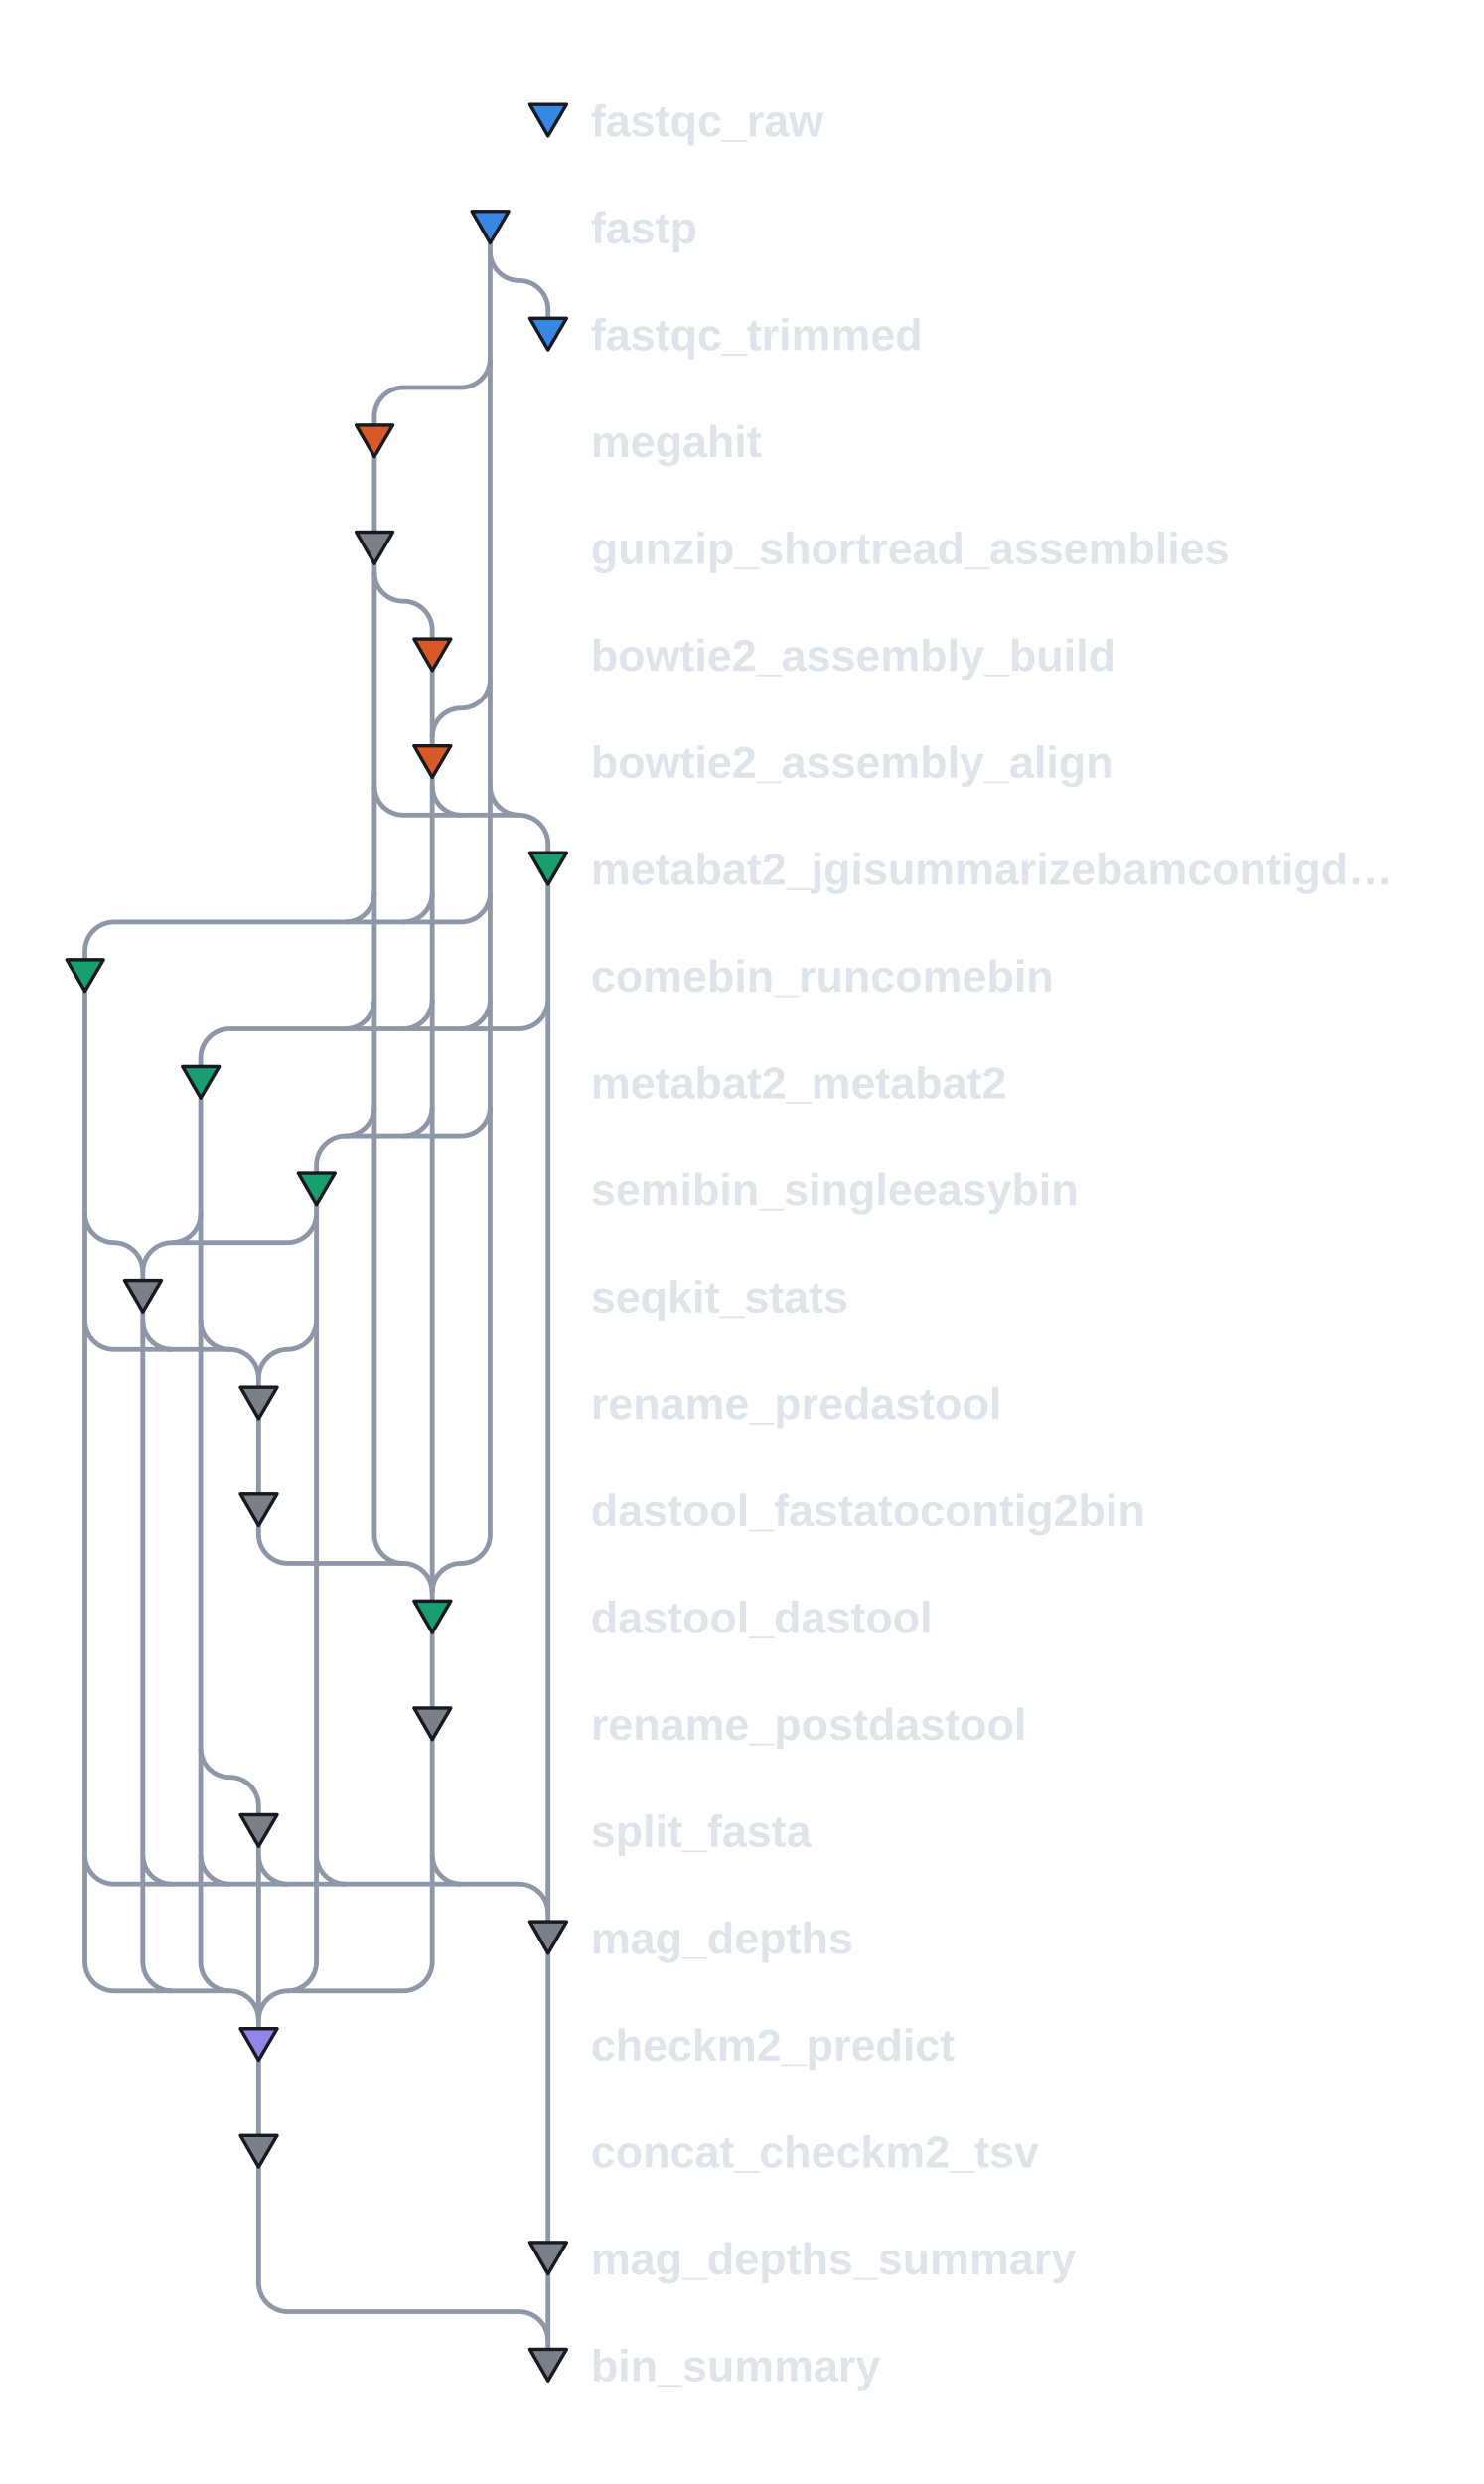
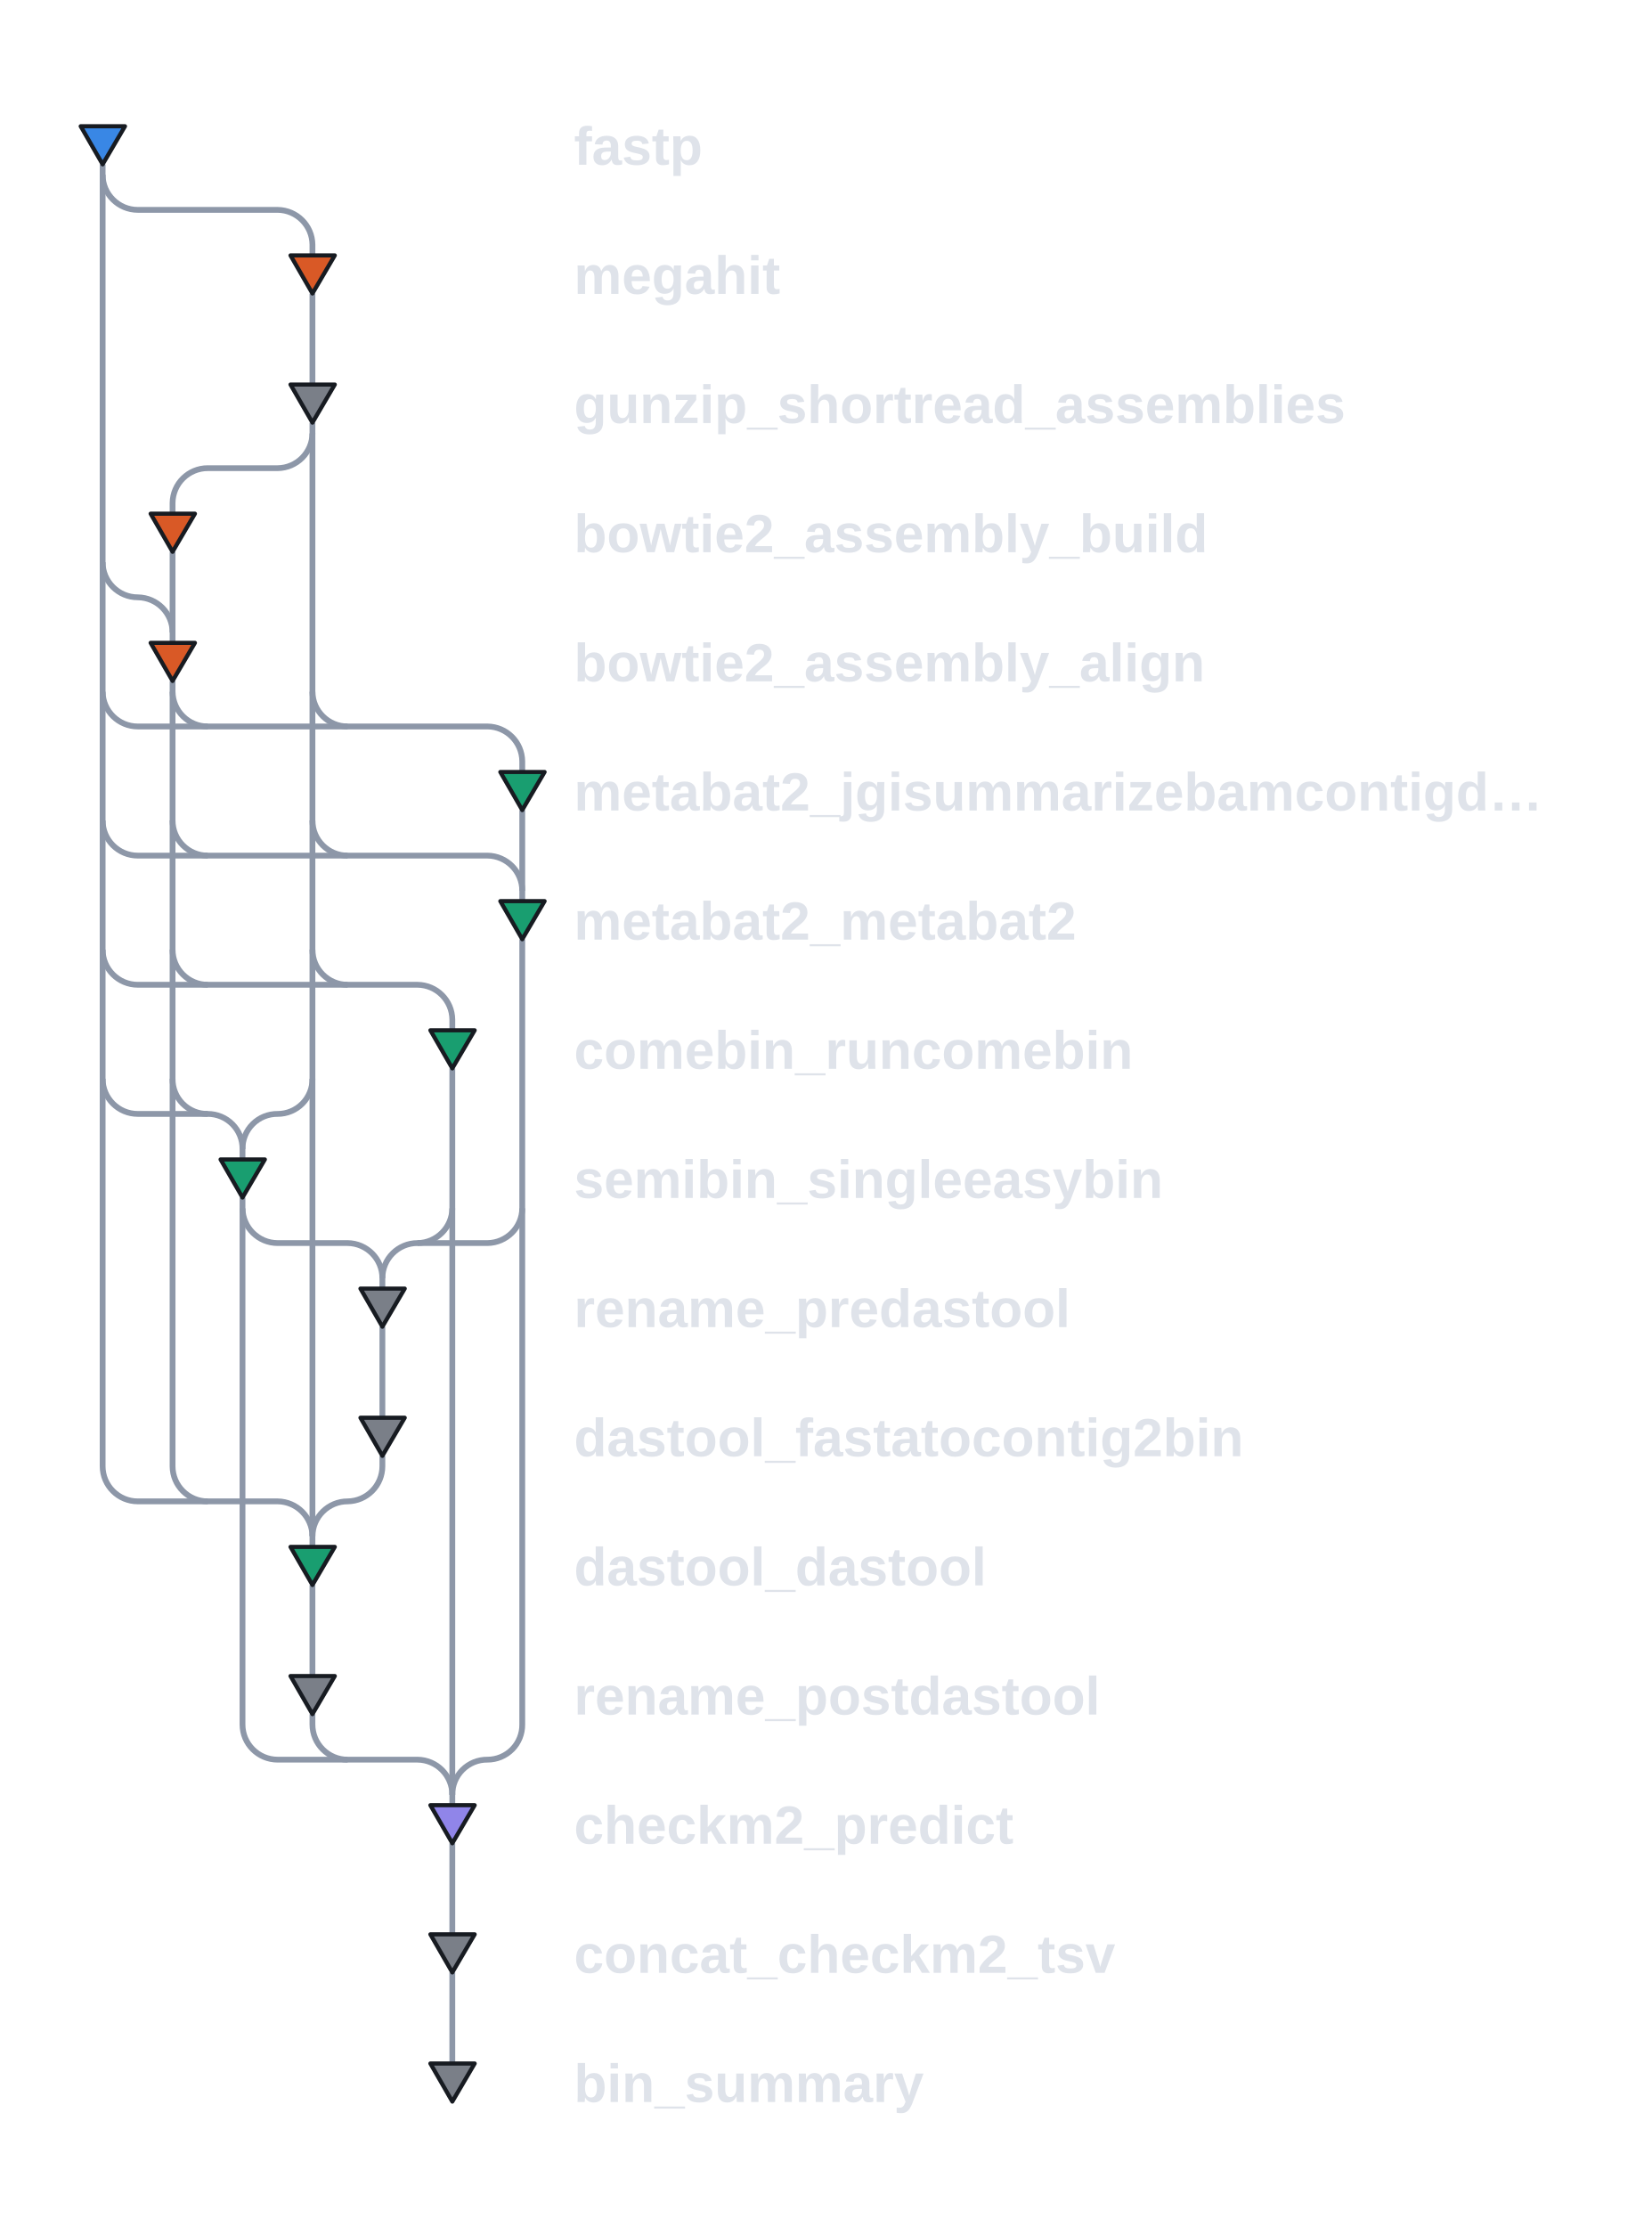
- <svg xmlns="http://www.w3.org/2000/svg" width="433" height="725" viewBox="0 0 433 725">
+ <svg xmlns="http://www.w3.org/2000/svg" width="399" height="538" viewBox="0 0 399 538">
  <g fill="none" stroke="#8D97A8" stroke-width="1.4" stroke-linejoin="round" stroke-linecap="butt">
-     <path d="M 143.1,70.9 L 143.1,73.5 L 143.1,104.7 L 143.1,198.2 L 143.1,229.4 L 143.1,260.6 L 143.1,291.9 L 143.1,323.1 L 143.1,447.9 A 8.4,8.4 0 0 1 134.7,456.3 A 8.4,8.4 0 0 0 126.2,464.8" />
-     <path d="M 160.0,92.9 L 160.0,90.3 A 8.5,8.5 0 0 0 151.6,81.9 A 8.5,8.5 0 0 1 143.1,73.5" />
-     <path d="M 160.0,248.9 L 160.0,246.3 A 8.5,8.5 0 0 0 151.6,237.9 L 134.7,237.9 L 117.8,237.9 A 8.5,8.5 0 0 1 109.3,229.4" />
-     <path d="M 160.0,258.1 L 160.0,291.9 L 160.0,558.4 L 160.0,560.9" />
-     <path d="M 160.0,570.1 L 160.0,654.5" />
-     <path d="M 160.0,663.7 L 160.0,683.1 L 160.0,685.7" />
-     <path d="M 109.3,124.1 L 109.3,121.5 A 8.5,8.5 0 0 1 117.8,113.1 L 134.7,113.1 A 8.5,8.5 0 0 0 143.1,104.7" />
-     <path d="M 109.3,133.3 L 109.3,155.3" />
-     <path d="M 109.3,164.5 L 109.3,167.1 L 109.3,229.4 L 109.3,260.6 L 109.3,291.9 L 109.3,323.1 L 109.3,447.9 A 8.4,8.4 0 0 0 117.8,456.3" />
-     <path d="M 126.2,186.5 L 126.2,183.9 A 8.4,8.4 0 0 0 117.8,175.5 A 8.4,8.4 0 0 1 109.3,167.1" />
+     <path d="M 24.8,39.7 L 24.8,42.2 L 24.8,135.8 L 24.8,167.1 L 24.8,198.2 L 24.8,229.4 L 24.8,260.6 L 24.8,354.2 A 8.5,8.5 0 0 0 33.3,362.7 L 50.2,362.7 L 67.1,362.7 A 8.5,8.5 0 0 1 75.5,371.1" />
+     <path d="M 75.5,61.7 L 75.5,59.1 A 8.5,8.5 0 0 0 67.1,50.7 L 33.3,50.7 A 8.5,8.5 0 0 1 24.8,42.2" />
+     <path d="M 75.5,70.9 L 75.5,92.9" />
+     <path d="M 75.5,102.1 L 75.5,104.7 L 75.5,167.1 L 75.5,198.2 L 75.5,229.4 L 75.5,260.6 L 75.5,371.1 L 75.5,373.7" />
+     <path d="M 75.5,382.9 L 75.5,404.9" />
+     <path d="M 75.5,414.1 L 75.5,416.6 A 8.5,8.5 0 0 0 84.0,425.1" />
+     <path d="M 41.7,124.1 L 41.7,121.5 A 8.5,8.5 0 0 1 50.2,113.1 L 67.1,113.1 A 8.5,8.5 0 0 0 75.5,104.7" />
+     <path d="M 41.7,133.3 L 41.7,152.8 L 41.7,155.3" />
+     <path d="M 41.7,164.5 L 41.7,167.1 L 41.7,198.2 L 41.7,229.4 L 41.7,260.6 L 41.7,354.2 A 8.5,8.5 0 0 0 50.2,362.7" />
+     <path d="M 126.2,186.5 L 126.2,183.9 A 8.5,8.5 0 0 0 117.8,175.5 L 84.0,175.5 L 50.2,175.5 L 33.3,175.5 A 8.5,8.5 0 0 1 24.8,167.1" />
    <path d="M 126.2,195.7 L 126.2,215.2 L 126.2,217.7" />
-     <path d="M 126.2,226.9 L 126.2,229.4 L 126.2,260.6 L 126.2,291.9 L 126.2,323.1 L 126.2,464.8 L 126.2,467.3" />
-     <path d="M 126.2,476.5 L 126.2,498.5" />
-     <path d="M 126.2,507.7 L 126.2,541.5 L 126.2,572.6 A 8.5,8.5 0 0 1 117.8,581.1 L 84.0,581.1 A 8.5,8.5 0 0 0 75.5,589.5" />
-     <path d="M 24.8,280.1 L 24.8,277.6 A 8.5,8.5 0 0 1 33.3,269.1 L 100.9,269.1 L 117.8,269.1 L 134.7,269.1 A 8.5,8.5 0 0 0 143.1,260.6" />
-     <path d="M 24.8,289.3 L 24.8,354.2 L 24.8,385.4 L 24.8,541.5 L 24.8,572.6 A 8.5,8.5 0 0 0 33.3,581.1 L 50.2,581.1 L 67.1,581.1 A 8.5,8.5 0 0 1 75.5,589.5" />
-     <path d="M 58.6,311.3 L 58.6,308.8 A 8.5,8.5 0 0 1 67.1,300.3 L 100.9,300.3 L 117.8,300.3 L 134.7,300.3 L 151.6,300.3 A 8.5,8.5 0 0 0 160.0,291.9" />
-     <path d="M 58.6,320.5 L 58.6,354.2 L 58.6,385.4 L 58.6,510.2 L 58.6,541.5 L 58.6,572.6 A 8.4,8.4 0 0 0 67.1,581.1" />
-     <path d="M 92.4,342.5 L 92.4,339.9 A 8.5,8.5 0 0 1 100.9,331.5 L 117.8,331.5 L 134.7,331.5 A 8.5,8.5 0 0 0 143.1,323.1" />
-     <path d="M 92.4,351.7 L 92.4,354.2 L 92.4,385.4 L 92.4,541.5 L 92.4,572.6 A 8.5,8.5 0 0 1 84.0,581.1" />
-     <path d="M 41.7,373.7 L 41.7,371.1 A 8.5,8.5 0 0 0 33.3,362.7 A 8.5,8.5 0 0 1 24.8,354.2" />
-     <path d="M 41.7,382.9 L 41.7,385.4 L 41.7,541.5 L 41.7,572.6 A 8.5,8.5 0 0 0 50.2,581.1" />
-     <path d="M 75.5,404.9 L 75.5,402.4 A 8.5,8.5 0 0 0 67.1,393.9 L 50.2,393.9 L 33.3,393.9 A 8.5,8.5 0 0 1 24.8,385.4" />
-     <path d="M 75.5,414.1 L 75.5,436.1" />
-     <path d="M 75.5,445.3 L 75.5,447.9 A 8.5,8.5 0 0 0 84.0,456.3 L 117.8,456.3 A 8.5,8.5 0 0 1 126.2,464.8" />
-     <path d="M 75.5,529.7 L 75.5,527.1 A 8.4,8.4 0 0 0 67.1,518.7 A 8.4,8.4 0 0 1 58.6,510.2" />
-     <path d="M 75.5,538.9 L 75.5,541.5 L 75.5,589.5 L 75.5,592.1" />
-     <path d="M 75.5,601.3 L 75.5,623.3" />
-     <path d="M 75.5,632.5 L 75.5,666.2 A 8.5,8.5 0 0 0 84.0,674.7 L 151.6,674.7 A 8.5,8.5 0 0 1 160.0,683.1" />
-     <path d="M 143.1,198.2 A 8.4,8.4 0 0 1 134.7,206.7 A 8.4,8.4 0 0 0 126.2,215.2" />
-     <path d="M 143.1,229.4 A 8.5,8.5 0 0 0 151.6,237.9" />
-     <path d="M 143.1,291.9 A 8.5,8.5 0 0 1 134.7,300.3" />
-     <path d="M 109.3,260.6 A 8.5,8.5 0 0 1 100.9,269.1" />
+     <path d="M 126.2,226.9 L 126.2,291.9 L 126.2,416.6 A 8.4,8.4 0 0 1 117.8,425.1 A 8.4,8.4 0 0 0 109.3,433.6" />
+     <path d="M 109.3,248.9 L 109.3,246.3 A 8.5,8.5 0 0 0 100.9,237.9 L 84.0,237.9 L 50.2,237.9 L 33.3,237.9 A 8.5,8.5 0 0 1 24.8,229.4" />
+     <path d="M 109.3,258.1 L 109.3,291.9 L 109.3,433.6 L 109.3,436.1" />
+     <path d="M 109.3,445.3 L 109.3,467.3" />
+     <path d="M 109.3,476.5 L 109.3,498.5" />
+     <path d="M 58.6,280.1 L 58.6,277.6 A 8.4,8.4 0 0 0 50.2,269.1 L 33.3,269.1 A 8.5,8.5 0 0 1 24.8,260.6" />
+     <path d="M 58.6,289.3 L 58.6,291.9 L 58.6,416.6 A 8.5,8.5 0 0 0 67.1,425.1 L 84.0,425.1 L 100.9,425.1 A 8.5,8.5 0 0 1 109.3,433.6" />
+     <path d="M 92.4,311.3 L 92.4,308.8 A 8.5,8.5 0 0 1 100.9,300.3 L 117.8,300.3 A 8.5,8.5 0 0 0 126.2,291.9" />
+     <path d="M 92.4,320.5 L 92.4,342.5" />
+     <path d="M 92.4,351.7 L 92.4,354.2 A 8.5,8.5 0 0 1 84.0,362.7 A 8.5,8.5 0 0 0 75.5,371.1" />
+     <path d="M 24.8,135.8 A 8.5,8.5 0 0 0 33.3,144.3 A 8.5,8.5 0 0 1 41.7,152.8" />
+     <path d="M 24.8,198.2 A 8.5,8.5 0 0 0 33.3,206.7 L 50.2,206.7 L 84.0,206.7 L 117.8,206.7 A 8.5,8.5 0 0 1 126.2,215.2" />
+     <path d="M 75.5,167.1 A 8.5,8.5 0 0 0 84.0,175.5" />
+     <path d="M 75.5,198.2 A 8.5,8.5 0 0 0 84.0,206.7" />
+     <path d="M 75.5,229.4 A 8.5,8.5 0 0 0 84.0,237.9" />
+     <path d="M 75.5,260.6 A 8.4,8.4 0 0 1 67.1,269.1 A 8.4,8.4 0 0 0 58.6,277.6" />
+     <path d="M 41.7,167.1 A 8.5,8.5 0 0 0 50.2,175.5" />
+     <path d="M 41.7,198.2 A 8.5,8.5 0 0 0 50.2,206.7" />
+     <path d="M 41.7,229.4 A 8.5,8.5 0 0 0 50.2,237.9" />
+     <path d="M 41.7,260.6 A 8.4,8.4 0 0 0 50.2,269.1" />
    <path d="M 109.3,291.9 A 8.5,8.5 0 0 1 100.9,300.3" />
-     <path d="M 109.3,323.1 A 8.5,8.5 0 0 1 100.9,331.5" />
-     <path d="M 126.2,229.4 A 8.5,8.5 0 0 0 134.7,237.9" />
-     <path d="M 126.2,260.6 A 8.5,8.5 0 0 1 117.8,269.1" />
-     <path d="M 126.2,291.9 A 8.5,8.5 0 0 1 117.8,300.3" />
-     <path d="M 126.2,323.1 A 8.5,8.5 0 0 1 117.8,331.5" />
-     <path d="M 24.8,541.5 A 8.5,8.5 0 0 0 33.3,549.9 L 50.2,549.9 L 67.1,549.9 L 84.0,549.9 L 100.9,549.9 L 134.7,549.9 L 151.6,549.9 A 8.5,8.5 0 0 1 160.0,558.4" />
-     <path d="M 58.6,354.2 A 8.4,8.4 0 0 1 50.2,362.7" />
-     <path d="M 41.7,371.1 A 8.5,8.5 0 0 1 50.2,362.7 L 84.0,362.7 A 8.5,8.5 0 0 0 92.4,354.2" />
-     <path d="M 58.6,385.4 A 8.4,8.4 0 0 0 67.1,393.9" />
-     <path d="M 58.6,541.5 A 8.5,8.5 0 0 0 67.1,549.9" />
-     <path d="M 92.4,385.4 A 8.5,8.5 0 0 1 84.0,393.9 A 8.5,8.5 0 0 0 75.5,402.4" />
-     <path d="M 92.4,541.5 A 8.5,8.5 0 0 0 100.9,549.9" />
-     <path d="M 41.7,385.4 A 8.5,8.5 0 0 0 50.2,393.9" />
-     <path d="M 41.7,541.5 A 8.5,8.5 0 0 0 50.2,549.9" />
-     <path d="M 126.2,541.5 A 8.5,8.5 0 0 0 134.7,549.9" />
-     <path d="M 75.5,541.5 A 8.5,8.5 0 0 0 84.0,549.9" />
+     <path d="M 58.6,291.9 A 8.5,8.5 0 0 0 67.1,300.3 L 84.0,300.3 A 8.5,8.5 0 0 1 92.4,308.8" />
  </g>
  <g>
-     <polygon points="154.7,30.5 165.4,30.5 160.0,39.7" fill="#3987e5" stroke="#171b21" stroke-width="1.0" stroke-linejoin="round" />
-     <text x="172.5" y="39.8" font-family="Arial" font-size="13" fill="#DFE3EA" font-weight="600" text-anchor="start">fastqc_raw</text>
+     <polygon points="19.5,30.5 30.2,30.5 24.8,39.7" fill="#3987e5" stroke="#171b21" stroke-width="1.0" stroke-linejoin="round" />
+     <text x="138.7" y="39.8" font-family="Arial" font-size="13" fill="#DFE3EA" font-weight="600" text-anchor="start">fastp</text>
  </g>
  <g>
-     <polygon points="137.8,61.7 148.5,61.7 143.1,70.9" fill="#3987e5" stroke="#171b21" stroke-width="1.0" stroke-linejoin="round" />
-     <text x="172.5" y="71.0" font-family="Arial" font-size="13" fill="#DFE3EA" font-weight="600" text-anchor="start">fastp</text>
+     <polygon points="70.2,61.7 80.9,61.7 75.5,70.9" fill="#d95926" stroke="#171b21" stroke-width="1.0" stroke-linejoin="round" />
+     <text x="138.7" y="71.0" font-family="Arial" font-size="13" fill="#DFE3EA" font-weight="600" text-anchor="start">megahit</text>
  </g>
  <g>
-     <polygon points="154.7,92.9 165.4,92.9 160.0,102.1" fill="#3987e5" stroke="#171b21" stroke-width="1.0" stroke-linejoin="round" />
-     <text x="172.5" y="102.2" font-family="Arial" font-size="13" fill="#DFE3EA" font-weight="600" text-anchor="start">fastqc_trimmed</text>
+     <polygon points="70.2,92.9 80.9,92.9 75.5,102.1" fill="#7a7f88" stroke="#171b21" stroke-width="1.0" stroke-linejoin="round" />
+     <text x="138.7" y="102.2" font-family="Arial" font-size="13" fill="#DFE3EA" font-weight="600" text-anchor="start">gunzip_shortread_assemblies</text>
  </g>
  <g>
-     <polygon points="104.0,124.1 114.7,124.1 109.3,133.3" fill="#d95926" stroke="#171b21" stroke-width="1.0" stroke-linejoin="round" />
-     <text x="172.5" y="133.4" font-family="Arial" font-size="13" fill="#DFE3EA" font-weight="600" text-anchor="start">megahit</text>
+     <polygon points="36.4,124.1 47.1,124.1 41.7,133.3" fill="#d95926" stroke="#171b21" stroke-width="1.0" stroke-linejoin="round" />
+     <text x="138.7" y="133.4" font-family="Arial" font-size="13" fill="#DFE3EA" font-weight="600" text-anchor="start">bowtie2_assembly_build</text>
  </g>
  <g>
-     <polygon points="104.0,155.3 114.7,155.3 109.3,164.5" fill="#7a7f88" stroke="#171b21" stroke-width="1.0" stroke-linejoin="round" />
-     <text x="172.5" y="164.6" font-family="Arial" font-size="13" fill="#DFE3EA" font-weight="600" text-anchor="start">gunzip_shortread_assemblies</text>
+     <polygon points="36.4,155.3 47.1,155.3 41.7,164.5" fill="#d95926" stroke="#171b21" stroke-width="1.0" stroke-linejoin="round" />
+     <text x="138.7" y="164.6" font-family="Arial" font-size="13" fill="#DFE3EA" font-weight="600" text-anchor="start">bowtie2_assembly_align</text>
  </g>
  <g>
-     <polygon points="120.9,186.5 131.6,186.5 126.2,195.7" fill="#d95926" stroke="#171b21" stroke-width="1.0" stroke-linejoin="round" />
-     <text x="172.5" y="195.8" font-family="Arial" font-size="13" fill="#DFE3EA" font-weight="600" text-anchor="start">bowtie2_assembly_build</text>
+     <polygon points="120.9,186.5 131.6,186.5 126.2,195.7" fill="#199e70" stroke="#171b21" stroke-width="1.0" stroke-linejoin="round" />
+     <text x="138.7" y="195.8" font-family="Arial" font-size="13" fill="#DFE3EA" font-weight="600" text-anchor="start">metabat2_jgisummarizebamcontigd…</text>
  </g>
  <g>
-     <polygon points="120.9,217.7 131.6,217.7 126.2,226.9" fill="#d95926" stroke="#171b21" stroke-width="1.0" stroke-linejoin="round" />
-     <text x="172.5" y="227.0" font-family="Arial" font-size="13" fill="#DFE3EA" font-weight="600" text-anchor="start">bowtie2_assembly_align</text>
+     <polygon points="120.9,217.7 131.6,217.7 126.2,226.9" fill="#199e70" stroke="#171b21" stroke-width="1.0" stroke-linejoin="round" />
+     <text x="138.7" y="227.0" font-family="Arial" font-size="13" fill="#DFE3EA" font-weight="600" text-anchor="start">metabat2_metabat2</text>
  </g>
  <g>
-     <polygon points="154.7,248.9 165.4,248.9 160.0,258.1" fill="#199e70" stroke="#171b21" stroke-width="1.0" stroke-linejoin="round" />
-     <text x="172.5" y="258.2" font-family="Arial" font-size="13" fill="#DFE3EA" font-weight="600" text-anchor="start">metabat2_jgisummarizebamcontigd…</text>
+     <polygon points="104.0,248.9 114.7,248.9 109.3,258.1" fill="#199e70" stroke="#171b21" stroke-width="1.0" stroke-linejoin="round" />
+     <text x="138.7" y="258.2" font-family="Arial" font-size="13" fill="#DFE3EA" font-weight="600" text-anchor="start">comebin_runcomebin</text>
  </g>
  <g>
-     <polygon points="19.5,280.1 30.2,280.1 24.8,289.3" fill="#199e70" stroke="#171b21" stroke-width="1.0" stroke-linejoin="round" />
-     <text x="172.5" y="289.4" font-family="Arial" font-size="13" fill="#DFE3EA" font-weight="600" text-anchor="start">comebin_runcomebin</text>
+     <polygon points="53.3,280.1 64.0,280.1 58.6,289.3" fill="#199e70" stroke="#171b21" stroke-width="1.0" stroke-linejoin="round" />
+     <text x="138.7" y="289.4" font-family="Arial" font-size="13" fill="#DFE3EA" font-weight="600" text-anchor="start">semibin_singleeasybin</text>
  </g>
  <g>
-     <polygon points="53.3,311.3 64.0,311.3 58.6,320.5" fill="#199e70" stroke="#171b21" stroke-width="1.0" stroke-linejoin="round" />
-     <text x="172.5" y="320.6" font-family="Arial" font-size="13" fill="#DFE3EA" font-weight="600" text-anchor="start">metabat2_metabat2</text>
+     <polygon points="87.1,311.3 97.8,311.3 92.4,320.5" fill="#7a7f88" stroke="#171b21" stroke-width="1.0" stroke-linejoin="round" />
+     <text x="138.7" y="320.6" font-family="Arial" font-size="13" fill="#DFE3EA" font-weight="600" text-anchor="start">rename_predastool</text>
  </g>
  <g>
-     <polygon points="87.1,342.5 97.8,342.5 92.4,351.7" fill="#199e70" stroke="#171b21" stroke-width="1.0" stroke-linejoin="round" />
-     <text x="172.5" y="351.8" font-family="Arial" font-size="13" fill="#DFE3EA" font-weight="600" text-anchor="start">semibin_singleeasybin</text>
+     <polygon points="87.1,342.5 97.8,342.5 92.4,351.7" fill="#7a7f88" stroke="#171b21" stroke-width="1.0" stroke-linejoin="round" />
+     <text x="138.7" y="351.8" font-family="Arial" font-size="13" fill="#DFE3EA" font-weight="600" text-anchor="start">dastool_fastatocontig2bin</text>
  </g>
  <g>
-     <polygon points="36.4,373.7 47.1,373.7 41.7,382.9" fill="#7a7f88" stroke="#171b21" stroke-width="1.0" stroke-linejoin="round" />
-     <text x="172.5" y="383.0" font-family="Arial" font-size="13" fill="#DFE3EA" font-weight="600" text-anchor="start">seqkit_stats</text>
+     <polygon points="70.2,373.7 80.9,373.7 75.5,382.9" fill="#199e70" stroke="#171b21" stroke-width="1.0" stroke-linejoin="round" />
+     <text x="138.7" y="383.0" font-family="Arial" font-size="13" fill="#DFE3EA" font-weight="600" text-anchor="start">dastool_dastool</text>
  </g>
  <g>
    <polygon points="70.2,404.9 80.9,404.9 75.5,414.1" fill="#7a7f88" stroke="#171b21" stroke-width="1.0" stroke-linejoin="round" />
-     <text x="172.5" y="414.2" font-family="Arial" font-size="13" fill="#DFE3EA" font-weight="600" text-anchor="start">rename_predastool</text>
+     <text x="138.7" y="414.2" font-family="Arial" font-size="13" fill="#DFE3EA" font-weight="600" text-anchor="start">rename_postdastool</text>
  </g>
  <g>
-     <polygon points="70.2,436.1 80.9,436.1 75.5,445.3" fill="#7a7f88" stroke="#171b21" stroke-width="1.0" stroke-linejoin="round" />
-     <text x="172.5" y="445.4" font-family="Arial" font-size="13" fill="#DFE3EA" font-weight="600" text-anchor="start">dastool_fastatocontig2bin</text>
+     <polygon points="104.0,436.1 114.7,436.1 109.3,445.3" fill="#9085e9" stroke="#171b21" stroke-width="1.0" stroke-linejoin="round" />
+     <text x="138.7" y="445.4" font-family="Arial" font-size="13" fill="#DFE3EA" font-weight="600" text-anchor="start">checkm2_predict</text>
  </g>
  <g>
-     <polygon points="120.9,467.3 131.6,467.3 126.2,476.5" fill="#199e70" stroke="#171b21" stroke-width="1.0" stroke-linejoin="round" />
-     <text x="172.5" y="476.6" font-family="Arial" font-size="13" fill="#DFE3EA" font-weight="600" text-anchor="start">dastool_dastool</text>
+     <polygon points="104.0,467.3 114.7,467.3 109.3,476.5" fill="#7a7f88" stroke="#171b21" stroke-width="1.0" stroke-linejoin="round" />
+     <text x="138.7" y="476.6" font-family="Arial" font-size="13" fill="#DFE3EA" font-weight="600" text-anchor="start">concat_checkm2_tsv</text>
  </g>
  <g>
-     <polygon points="120.9,498.5 131.6,498.5 126.2,507.7" fill="#7a7f88" stroke="#171b21" stroke-width="1.0" stroke-linejoin="round" />
-     <text x="172.5" y="507.8" font-family="Arial" font-size="13" fill="#DFE3EA" font-weight="600" text-anchor="start">rename_postdastool</text>
-   </g>
-   <g>
-     <polygon points="70.2,529.7 80.9,529.7 75.5,538.9" fill="#7a7f88" stroke="#171b21" stroke-width="1.0" stroke-linejoin="round" />
-     <text x="172.5" y="539.0" font-family="Arial" font-size="13" fill="#DFE3EA" font-weight="600" text-anchor="start">split_fasta</text>
-   </g>
-   <g>
-     <polygon points="154.7,560.9 165.4,560.9 160.0,570.1" fill="#7a7f88" stroke="#171b21" stroke-width="1.0" stroke-linejoin="round" />
-     <text x="172.5" y="570.2" font-family="Arial" font-size="13" fill="#DFE3EA" font-weight="600" text-anchor="start">mag_depths</text>
-   </g>
-   <g>
-     <polygon points="70.2,592.1 80.9,592.1 75.5,601.3" fill="#9085e9" stroke="#171b21" stroke-width="1.0" stroke-linejoin="round" />
-     <text x="172.5" y="601.4" font-family="Arial" font-size="13" fill="#DFE3EA" font-weight="600" text-anchor="start">checkm2_predict</text>
-   </g>
-   <g>
-     <polygon points="70.2,623.3 80.9,623.3 75.5,632.5" fill="#7a7f88" stroke="#171b21" stroke-width="1.0" stroke-linejoin="round" />
-     <text x="172.5" y="632.6" font-family="Arial" font-size="13" fill="#DFE3EA" font-weight="600" text-anchor="start">concat_checkm2_tsv</text>
-   </g>
-   <g>
-     <polygon points="154.7,654.5 165.4,654.5 160.0,663.7" fill="#7a7f88" stroke="#171b21" stroke-width="1.0" stroke-linejoin="round" />
-     <text x="172.5" y="663.8" font-family="Arial" font-size="13" fill="#DFE3EA" font-weight="600" text-anchor="start">mag_depths_summary</text>
-   </g>
-   <g>
-     <polygon points="154.7,685.7 165.4,685.7 160.0,694.9" fill="#7a7f88" stroke="#171b21" stroke-width="1.0" stroke-linejoin="round" />
-     <text x="172.5" y="695.0" font-family="Arial" font-size="13" fill="#DFE3EA" font-weight="600" text-anchor="start">bin_summary</text>
+     <polygon points="104.0,498.5 114.7,498.5 109.3,507.7" fill="#7a7f88" stroke="#171b21" stroke-width="1.0" stroke-linejoin="round" />
+     <text x="138.7" y="507.8" font-family="Arial" font-size="13" fill="#DFE3EA" font-weight="600" text-anchor="start">bin_summary</text>
  </g>
</svg>
